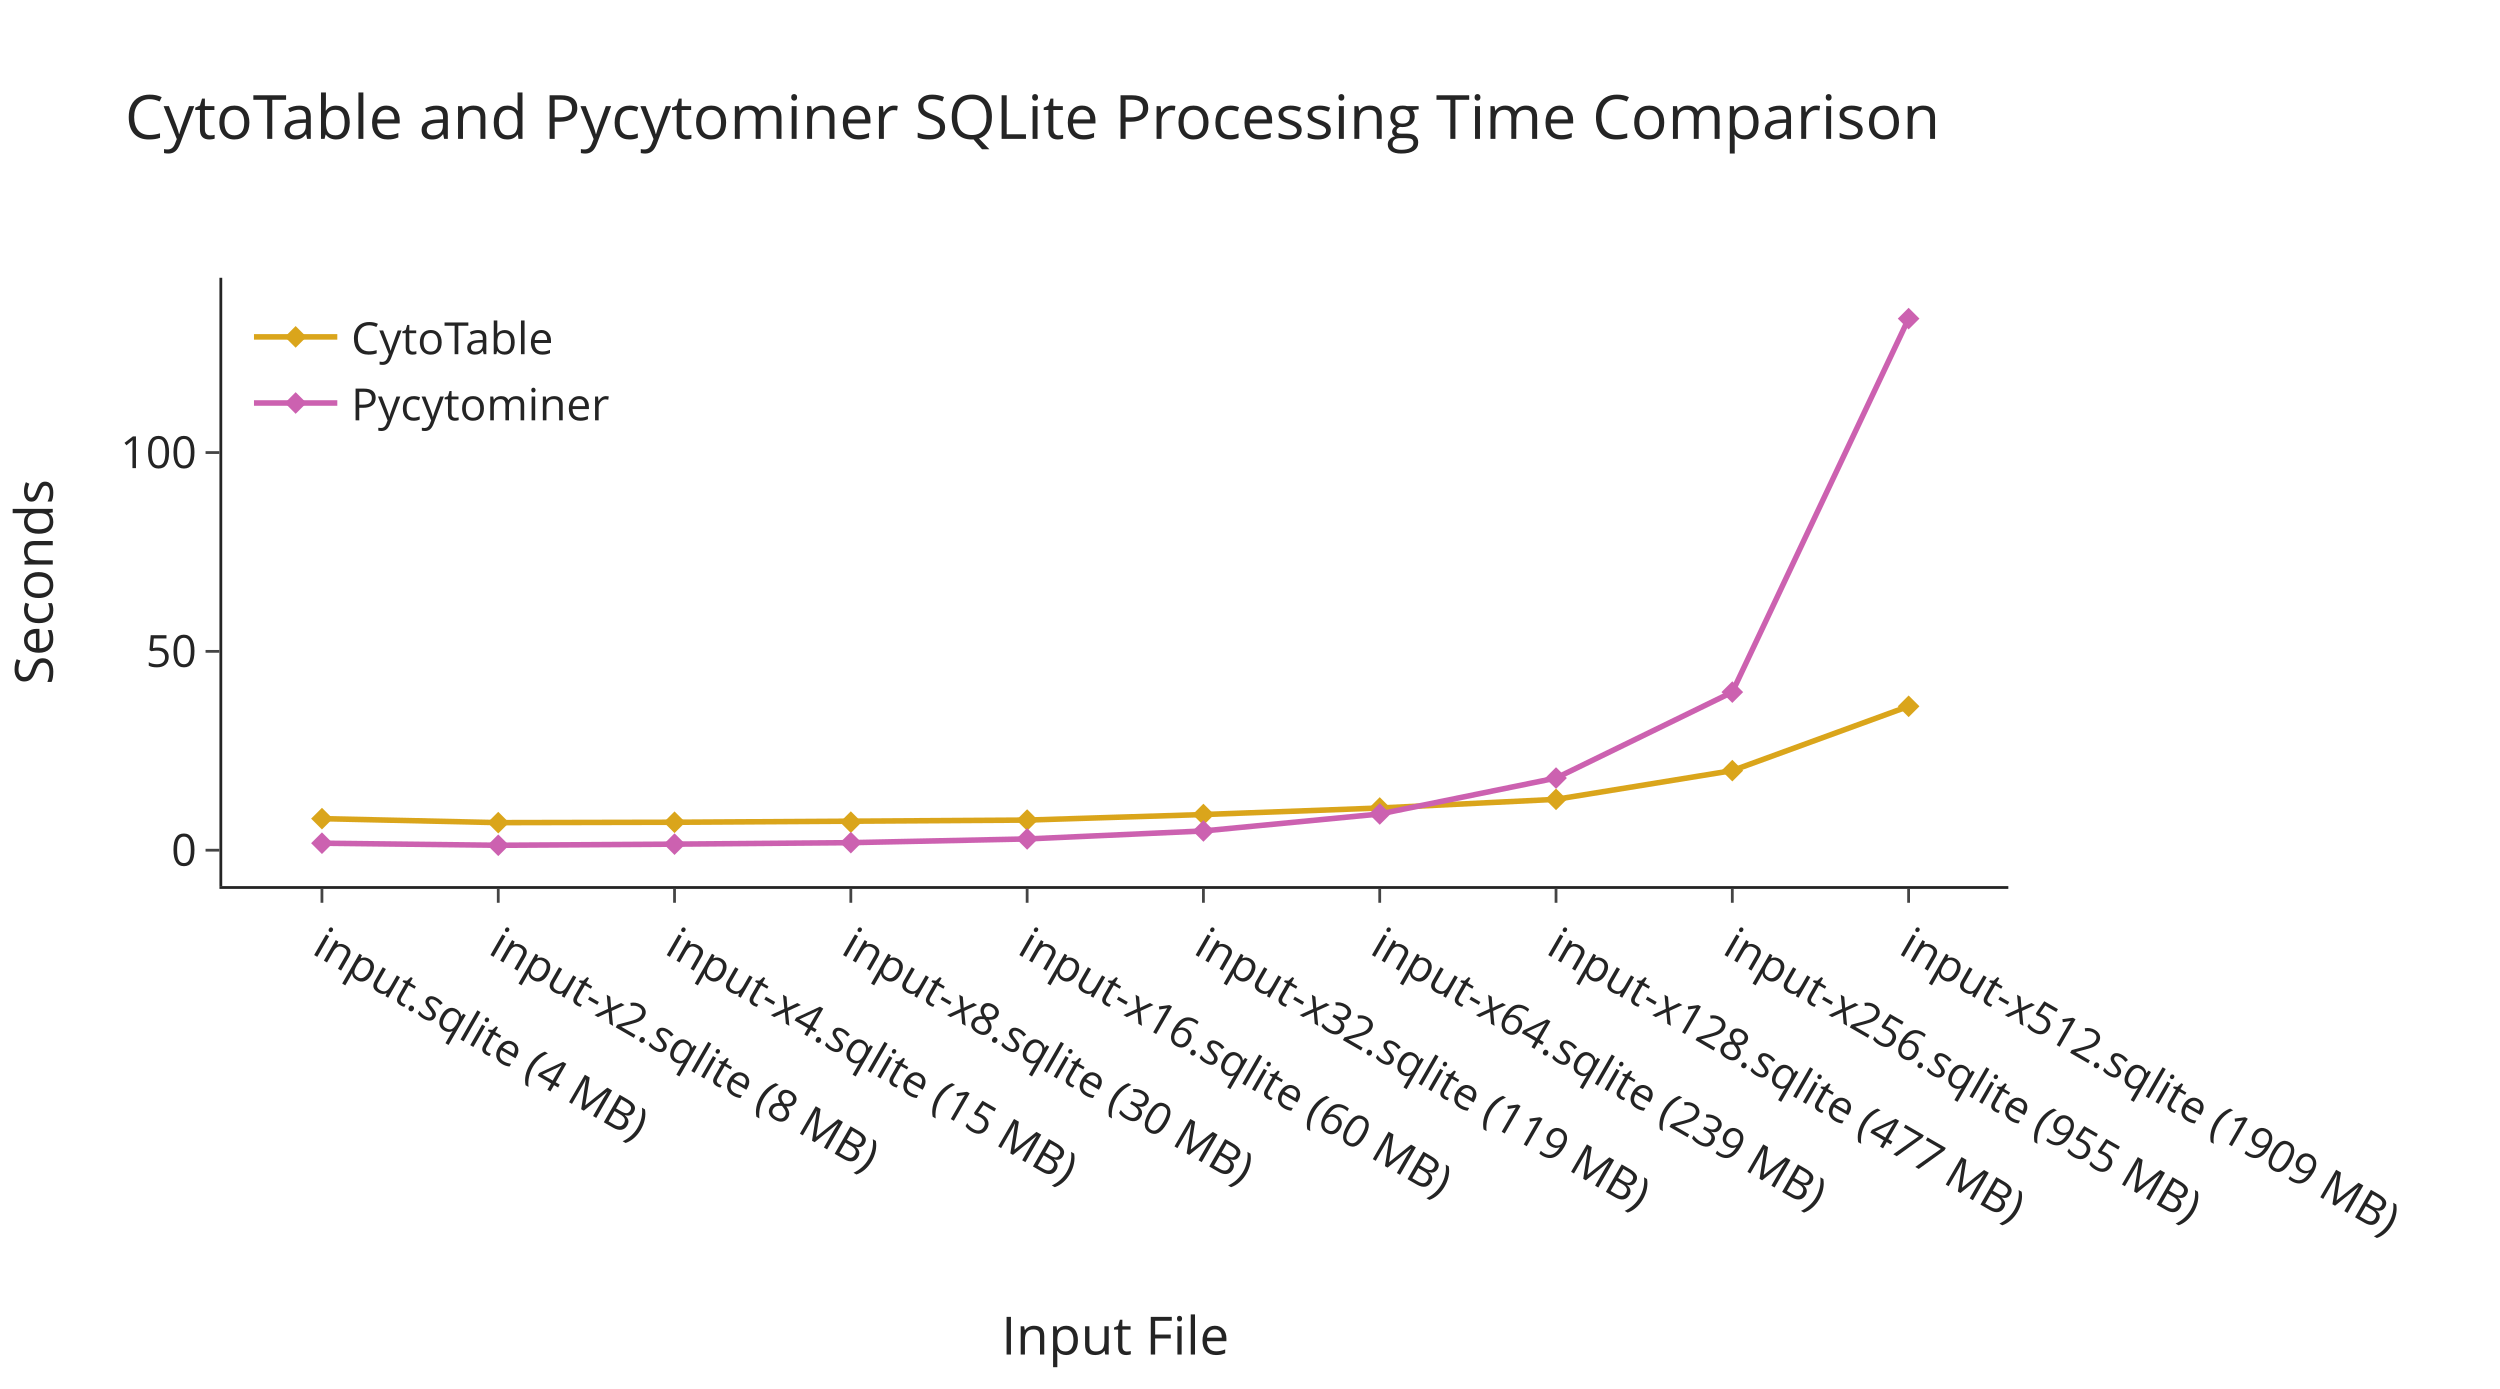
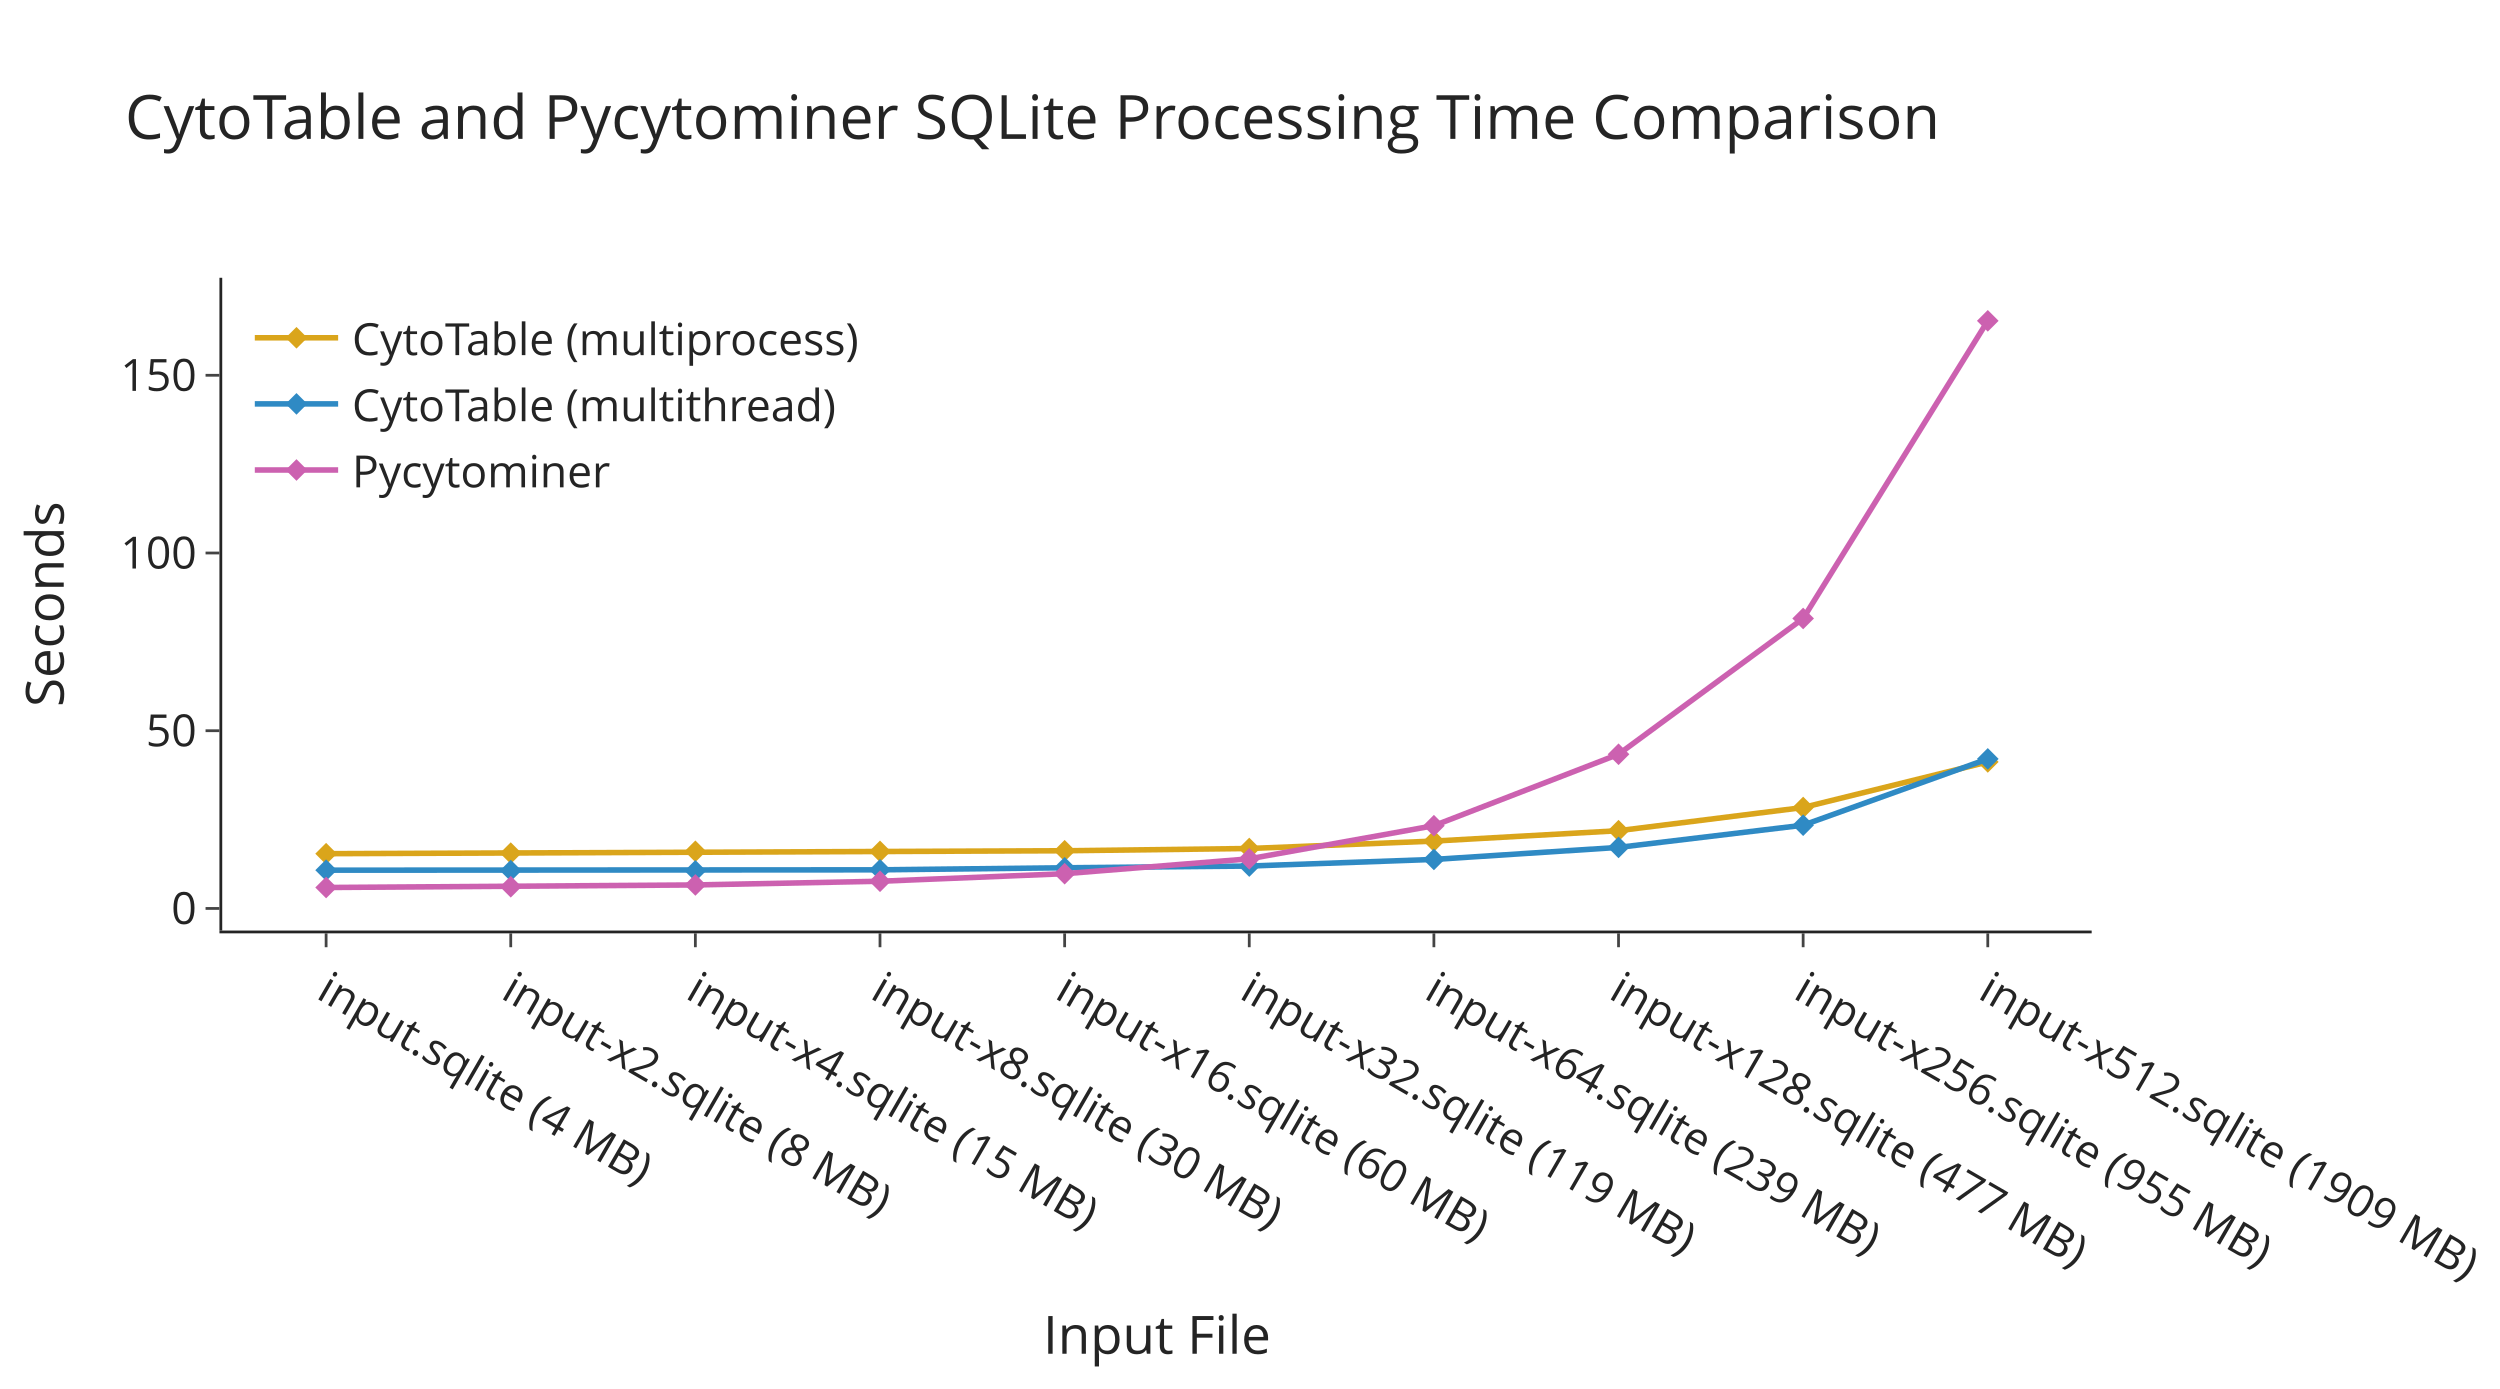
<svg xmlns="http://www.w3.org/2000/svg" class="main-svg" width="900" height="500" style="" viewBox="0 0 900 500">
  <rect x="0" y="0" width="900" height="500" style="fill: rgb(255, 255, 255); fill-opacity: 1;" />
-   <defs id="defs-d19b33">
+   <defs id="defs-8d75b4">
    <g class="clips">
-       <clipPath id="clipd19b33xyplot" class="plotclip">
-         <rect width="643" height="219" />
-       </clipPath>
-       <clipPath class="axesclip" id="clipd19b33x">
-         <rect x="80" y="0" width="643" height="500" />
-       </clipPath>
-       <clipPath class="axesclip" id="clipd19b33y">
-         <rect x="0" y="100" width="900" height="219" />
-       </clipPath>
-       <clipPath class="axesclip" id="clipd19b33xy">
-         <rect x="80" y="100" width="643" height="219" />
+       <clipPath id="clip8d75b4xyplot" class="plotclip">
+         <rect width="673" height="235" />
+       </clipPath>
+       <clipPath class="axesclip" id="clip8d75b4x">
+         <rect x="80" y="0" width="673" height="500" />
+       </clipPath>
+       <clipPath class="axesclip" id="clip8d75b4y">
+         <rect x="0" y="100" width="900" height="235" />
+       </clipPath>
+       <clipPath class="axesclip" id="clip8d75b4xy">
+         <rect x="80" y="100" width="673" height="235" />
      </clipPath>
    </g>
    <g class="gradients" />
    <g class="patterns" />
  </defs>
  <g class="bglayer" />
  <g class="layer-below">
    <g class="imagelayer" />
    <g class="shapelayer" />
  </g>
  <g class="cartesianlayer">
    <g class="subplot xy">
      <g class="layer-subplot">
        <g class="shapelayer" />
        <g class="imagelayer" />
      </g>
      <g class="minor-gridlayer">
        <g class="x" />
        <g class="y" />
      </g>
      <g class="gridlayer">
        <g class="x" />
        <g class="y" />
      </g>
      <g class="zerolinelayer" />
+       <g class="layer-between">
+         <g class="shapelayer" />
+         <g class="imagelayer" />
+       </g>
      <path class="xlines-below" />
      <path class="ylines-below" />
      <g class="overlines-below" />
      <g class="xaxislayer-below" />
      <g class="yaxislayer-below" />
      <g class="overaxes-below" />
-       <g class="plot" transform="translate(80,100)" clip-path="url(#clipd19b33xyplot)">
-         <g class="scatterlayer mlayer">
-           <g class="trace scatter tracebae349" style="stroke-miterlimit: 2; opacity: 1;">
-             <g class="fills" />
-             <g class="errorbars" />
-             <g class="lines">
-               <path class="js-line" d="M35.9,194.71L99.37,196.15L162.83,196.01L289.77,195.23L353.23,193.23L416.7,190.88L480.17,187.76L543.63,177.42L607.1,154.27" style="vector-effect: none; fill: none; stroke: rgb(218, 165, 27); stroke-opacity: 1; stroke-width: 2px; opacity: 1;" />
-             </g>
-             <g class="points">
-               <path class="point" transform="translate(35.9,194.71)" d="M3.9,0L0,3.9L-3.9,0L0,-3.9Z" style="opacity: 1; stroke-width: 0px; fill: rgb(218, 165, 27); fill-opacity: 1;" />
-               <path class="point" transform="translate(99.37,196.15)" d="M3.9,0L0,3.9L-3.9,0L0,-3.9Z" style="opacity: 1; stroke-width: 0px; fill: rgb(218, 165, 27); fill-opacity: 1;" />
-               <path class="point" transform="translate(162.83,196.01)" d="M3.9,0L0,3.9L-3.9,0L0,-3.9Z" style="opacity: 1; stroke-width: 0px; fill: rgb(218, 165, 27); fill-opacity: 1;" />
-               <path class="point" transform="translate(226.3,195.97)" d="M3.9,0L0,3.9L-3.9,0L0,-3.9Z" style="opacity: 1; stroke-width: 0px; fill: rgb(218, 165, 27); fill-opacity: 1;" />
-               <path class="point" transform="translate(289.77,195.23)" d="M3.9,0L0,3.9L-3.9,0L0,-3.9Z" style="opacity: 1; stroke-width: 0px; fill: rgb(218, 165, 27); fill-opacity: 1;" />
-               <path class="point" transform="translate(353.23,193.23)" d="M3.9,0L0,3.9L-3.9,0L0,-3.9Z" style="opacity: 1; stroke-width: 0px; fill: rgb(218, 165, 27); fill-opacity: 1;" />
-               <path class="point" transform="translate(416.7,190.88)" d="M3.9,0L0,3.9L-3.9,0L0,-3.9Z" style="opacity: 1; stroke-width: 0px; fill: rgb(218, 165, 27); fill-opacity: 1;" />
-               <path class="point" transform="translate(480.17,187.76)" d="M3.9,0L0,3.9L-3.9,0L0,-3.9Z" style="opacity: 1; stroke-width: 0px; fill: rgb(218, 165, 27); fill-opacity: 1;" />
-               <path class="point" transform="translate(543.63,177.42)" d="M3.9,0L0,3.9L-3.9,0L0,-3.9Z" style="opacity: 1; stroke-width: 0px; fill: rgb(218, 165, 27); fill-opacity: 1;" />
-               <path class="point" transform="translate(607.1,154.27)" d="M3.9,0L0,3.9L-3.9,0L0,-3.9Z" style="opacity: 1; stroke-width: 0px; fill: rgb(218, 165, 27); fill-opacity: 1;" />
-             </g>
-             <g class="text" />
-           </g>
-           <g class="trace scatter tracea51732" style="stroke-miterlimit: 2; opacity: 1;">
-             <g class="fills" />
-             <g class="errorbars" />
-             <g class="lines">
-               <path class="js-line" d="M35.9,203.55L99.37,204.3L162.83,203.89L226.3,203.36L289.77,202.02L353.23,199.14L416.7,193.03L480.17,180.1L543.63,149.16L607.1,14.7" style="vector-effect: none; fill: none; stroke: rgb(204, 97, 176); stroke-opacity: 1; stroke-width: 2px; opacity: 1;" />
-             </g>
-             <g class="points">
-               <path class="point" transform="translate(35.9,203.55)" d="M3.9,0L0,3.9L-3.9,0L0,-3.9Z" style="opacity: 1; stroke-width: 0px; fill: rgb(204, 97, 176); fill-opacity: 1;" />
-               <path class="point" transform="translate(99.37,204.3)" d="M3.9,0L0,3.9L-3.9,0L0,-3.9Z" style="opacity: 1; stroke-width: 0px; fill: rgb(204, 97, 176); fill-opacity: 1;" />
-               <path class="point" transform="translate(162.83,203.89)" d="M3.9,0L0,3.9L-3.9,0L0,-3.9Z" style="opacity: 1; stroke-width: 0px; fill: rgb(204, 97, 176); fill-opacity: 1;" />
-               <path class="point" transform="translate(226.3,203.36)" d="M3.9,0L0,3.9L-3.9,0L0,-3.9Z" style="opacity: 1; stroke-width: 0px; fill: rgb(204, 97, 176); fill-opacity: 1;" />
-               <path class="point" transform="translate(289.77,202.02)" d="M3.9,0L0,3.9L-3.9,0L0,-3.9Z" style="opacity: 1; stroke-width: 0px; fill: rgb(204, 97, 176); fill-opacity: 1;" />
-               <path class="point" transform="translate(353.23,199.14)" d="M3.9,0L0,3.9L-3.9,0L0,-3.9Z" style="opacity: 1; stroke-width: 0px; fill: rgb(204, 97, 176); fill-opacity: 1;" />
-               <path class="point" transform="translate(416.7,193.03)" d="M3.9,0L0,3.9L-3.9,0L0,-3.9Z" style="opacity: 1; stroke-width: 0px; fill: rgb(204, 97, 176); fill-opacity: 1;" />
-               <path class="point" transform="translate(480.17,180.1)" d="M3.9,0L0,3.9L-3.9,0L0,-3.9Z" style="opacity: 1; stroke-width: 0px; fill: rgb(204, 97, 176); fill-opacity: 1;" />
-               <path class="point" transform="translate(543.63,149.16)" d="M3.9,0L0,3.9L-3.9,0L0,-3.9Z" style="opacity: 1; stroke-width: 0px; fill: rgb(204, 97, 176); fill-opacity: 1;" />
-               <path class="point" transform="translate(607.1,14.7)" d="M3.9,0L0,3.9L-3.9,0L0,-3.9Z" style="opacity: 1; stroke-width: 0px; fill: rgb(204, 97, 176); fill-opacity: 1;" />
-             </g>
-             <g class="text" />
-           </g>
-         </g>
-       </g>
-       <g class="overplot" />
-       <path class="xlines-above crisp" d="M79,319.5H723" style="fill: none; stroke-width: 1px; stroke: rgb(36, 36, 36); stroke-opacity: 1;" />
-       <path class="ylines-above crisp" d="M79.5,100V319" style="fill: none; stroke-width: 1px; stroke: rgb(36, 36, 36); stroke-opacity: 1;" />
+       <g class="overplot">
+         <g class="xy" transform="translate(80,100)" clip-path="url(#clip8d75b4xyplot)">
+           <g class="scatterlayer mlayer">
+             <g class="trace scatter trace3df429" style="stroke-miterlimit: 2; opacity: 1;">
+               <g class="fills" />
+               <g class="errorbars" />
+               <g class="lines">
+                 <path class="js-line" d="M37.4,207.33L303.27,206.27L369.73,205.46L436.2,202.79L502.67,199.05L569.13,190.7L635.6,174.29" style="vector-effect: none; fill: none; stroke: rgb(218, 165, 27); stroke-opacity: 1; stroke-width: 2px; opacity: 1;" />
+               </g>
+               <g class="points">
+                 <path class="point" transform="translate(37.4,207.33)" d="M3.9,0L0,3.9L-3.9,0L0,-3.9Z" style="opacity: 1; stroke-width: 0px; fill: rgb(218, 165, 27); fill-opacity: 1;" />
+                 <path class="point" transform="translate(103.87,207.13)" d="M3.9,0L0,3.9L-3.9,0L0,-3.9Z" style="opacity: 1; stroke-width: 0px; fill: rgb(218, 165, 27); fill-opacity: 1;" />
+                 <path class="point" transform="translate(170.33,206.47)" d="M3.9,0L0,3.9L-3.9,0L0,-3.9Z" style="opacity: 1; stroke-width: 0px; fill: rgb(218, 165, 27); fill-opacity: 1;" />
+                 <path class="point" transform="translate(236.8,206.5)" d="M3.9,0L0,3.9L-3.9,0L0,-3.9Z" style="opacity: 1; stroke-width: 0px; fill: rgb(218, 165, 27); fill-opacity: 1;" />
+                 <path class="point" transform="translate(303.27,206.27)" d="M3.9,0L0,3.9L-3.9,0L0,-3.9Z" style="opacity: 1; stroke-width: 0px; fill: rgb(218, 165, 27); fill-opacity: 1;" />
+                 <path class="point" transform="translate(369.73,205.46)" d="M3.9,0L0,3.9L-3.9,0L0,-3.9Z" style="opacity: 1; stroke-width: 0px; fill: rgb(218, 165, 27); fill-opacity: 1;" />
+                 <path class="point" transform="translate(436.2,202.79)" d="M3.9,0L0,3.9L-3.9,0L0,-3.9Z" style="opacity: 1; stroke-width: 0px; fill: rgb(218, 165, 27); fill-opacity: 1;" />
+                 <path class="point" transform="translate(502.67,199.05)" d="M3.9,0L0,3.9L-3.9,0L0,-3.9Z" style="opacity: 1; stroke-width: 0px; fill: rgb(218, 165, 27); fill-opacity: 1;" />
+                 <path class="point" transform="translate(569.13,190.7)" d="M3.9,0L0,3.9L-3.9,0L0,-3.9Z" style="opacity: 1; stroke-width: 0px; fill: rgb(218, 165, 27); fill-opacity: 1;" />
+                 <path class="point" transform="translate(635.6,174.29)" d="M3.9,0L0,3.9L-3.9,0L0,-3.9Z" style="opacity: 1; stroke-width: 0px; fill: rgb(218, 165, 27); fill-opacity: 1;" />
+               </g>
+               <g class="text" />
+             </g>
+             <g class="trace scatter trace158389" style="stroke-miterlimit: 2; opacity: 1;">
+               <g class="fills" />
+               <g class="errorbars" />
+               <g class="lines">
+                 <path class="js-line" d="M37.4,213.27L236.8,213.14L303.27,212.39L369.73,211.78L436.2,209.39L502.67,205.06L569.13,197.07L635.6,173.2" style="vector-effect: none; fill: none; stroke: rgb(47, 138, 196); stroke-opacity: 1; stroke-width: 2px; opacity: 1;" />
+               </g>
+               <g class="points">
+                 <path class="point" transform="translate(37.4,213.27)" d="M3.9,0L0,3.9L-3.9,0L0,-3.9Z" style="opacity: 1; stroke-width: 0px; fill: rgb(47, 138, 196); fill-opacity: 1;" />
+                 <path class="point" transform="translate(103.87,213.42)" d="M3.9,0L0,3.9L-3.9,0L0,-3.9Z" style="opacity: 1; stroke-width: 0px; fill: rgb(47, 138, 196); fill-opacity: 1;" />
+                 <path class="point" transform="translate(170.33,213.5)" d="M3.9,0L0,3.9L-3.9,0L0,-3.9Z" style="opacity: 1; stroke-width: 0px; fill: rgb(47, 138, 196); fill-opacity: 1;" />
+                 <path class="point" transform="translate(236.8,213.14)" d="M3.9,0L0,3.9L-3.9,0L0,-3.9Z" style="opacity: 1; stroke-width: 0px; fill: rgb(47, 138, 196); fill-opacity: 1;" />
+                 <path class="point" transform="translate(303.27,212.39)" d="M3.9,0L0,3.9L-3.9,0L0,-3.9Z" style="opacity: 1; stroke-width: 0px; fill: rgb(47, 138, 196); fill-opacity: 1;" />
+                 <path class="point" transform="translate(369.73,211.78)" d="M3.9,0L0,3.9L-3.9,0L0,-3.9Z" style="opacity: 1; stroke-width: 0px; fill: rgb(47, 138, 196); fill-opacity: 1;" />
+                 <path class="point" transform="translate(436.2,209.39)" d="M3.9,0L0,3.9L-3.9,0L0,-3.9Z" style="opacity: 1; stroke-width: 0px; fill: rgb(47, 138, 196); fill-opacity: 1;" />
+                 <path class="point" transform="translate(502.67,205.06)" d="M3.9,0L0,3.9L-3.9,0L0,-3.9Z" style="opacity: 1; stroke-width: 0px; fill: rgb(47, 138, 196); fill-opacity: 1;" />
+                 <path class="point" transform="translate(569.13,197.07)" d="M3.9,0L0,3.9L-3.9,0L0,-3.9Z" style="opacity: 1; stroke-width: 0px; fill: rgb(47, 138, 196); fill-opacity: 1;" />
+                 <path class="point" transform="translate(635.6,173.2)" d="M3.9,0L0,3.9L-3.9,0L0,-3.9Z" style="opacity: 1; stroke-width: 0px; fill: rgb(47, 138, 196); fill-opacity: 1;" />
+               </g>
+               <g class="text" />
+             </g>
+             <g class="trace scatter tracee263a5" style="stroke-miterlimit: 2; opacity: 1;">
+               <g class="fills" />
+               <g class="errorbars" />
+               <g class="lines">
+                 <path class="js-line" d="M37.4,219.5L170.33,218.58L236.8,217.25L303.27,214.53L369.73,209.18L436.2,197.25L502.67,171.53L569.13,122.65L635.6,15.5" style="vector-effect: none; fill: none; stroke: rgb(204, 97, 176); stroke-opacity: 1; stroke-width: 2px; opacity: 1;" />
+               </g>
+               <g class="points">
+                 <path class="point" transform="translate(37.4,219.5)" d="M3.9,0L0,3.9L-3.9,0L0,-3.9Z" style="opacity: 1; stroke-width: 0px; fill: rgb(204, 97, 176); fill-opacity: 1;" />
+                 <path class="point" transform="translate(103.87,219.23)" d="M3.9,0L0,3.9L-3.9,0L0,-3.9Z" style="opacity: 1; stroke-width: 0px; fill: rgb(204, 97, 176); fill-opacity: 1;" />
+                 <path class="point" transform="translate(170.33,218.58)" d="M3.9,0L0,3.9L-3.9,0L0,-3.9Z" style="opacity: 1; stroke-width: 0px; fill: rgb(204, 97, 176); fill-opacity: 1;" />
+                 <path class="point" transform="translate(236.8,217.25)" d="M3.9,0L0,3.9L-3.9,0L0,-3.9Z" style="opacity: 1; stroke-width: 0px; fill: rgb(204, 97, 176); fill-opacity: 1;" />
+                 <path class="point" transform="translate(303.27,214.53)" d="M3.9,0L0,3.9L-3.9,0L0,-3.9Z" style="opacity: 1; stroke-width: 0px; fill: rgb(204, 97, 176); fill-opacity: 1;" />
+                 <path class="point" transform="translate(369.73,209.18)" d="M3.9,0L0,3.9L-3.9,0L0,-3.9Z" style="opacity: 1; stroke-width: 0px; fill: rgb(204, 97, 176); fill-opacity: 1;" />
+                 <path class="point" transform="translate(436.2,197.25)" d="M3.9,0L0,3.9L-3.9,0L0,-3.9Z" style="opacity: 1; stroke-width: 0px; fill: rgb(204, 97, 176); fill-opacity: 1;" />
+                 <path class="point" transform="translate(502.67,171.53)" d="M3.9,0L0,3.9L-3.9,0L0,-3.9Z" style="opacity: 1; stroke-width: 0px; fill: rgb(204, 97, 176); fill-opacity: 1;" />
+                 <path class="point" transform="translate(569.13,122.65)" d="M3.9,0L0,3.9L-3.9,0L0,-3.9Z" style="opacity: 1; stroke-width: 0px; fill: rgb(204, 97, 176); fill-opacity: 1;" />
+                 <path class="point" transform="translate(635.6,15.5)" d="M3.9,0L0,3.9L-3.9,0L0,-3.9Z" style="opacity: 1; stroke-width: 0px; fill: rgb(204, 97, 176); fill-opacity: 1;" />
+               </g>
+               <g class="text" />
+             </g>
+           </g>
+         </g>
+       </g>
+       <path class="xlines-above crisp" d="M79,335.5H753" style="fill: none; stroke-width: 1px; stroke: rgb(36, 36, 36); stroke-opacity: 1;" />
+       <path class="ylines-above crisp" d="M79.5,100V335" style="fill: none; stroke-width: 1px; stroke: rgb(36, 36, 36); stroke-opacity: 1;" />
      <g class="overlines-above" />
      <g class="xaxislayer-above">
-         <path class="xtick ticks crisp" d="M0,320v5" transform="translate(115.9,0)" style="stroke: rgb(68, 68, 68); stroke-opacity: 1; stroke-width: 1px;" />
-         <path class="xtick ticks crisp" d="M0,320v5" transform="translate(179.37,0)" style="stroke: rgb(68, 68, 68); stroke-opacity: 1; stroke-width: 1px;" />
-         <path class="xtick ticks crisp" d="M0,320v5" transform="translate(242.83,0)" style="stroke: rgb(68, 68, 68); stroke-opacity: 1; stroke-width: 1px;" />
-         <path class="xtick ticks crisp" d="M0,320v5" transform="translate(306.3,0)" style="stroke: rgb(68, 68, 68); stroke-opacity: 1; stroke-width: 1px;" />
-         <path class="xtick ticks crisp" d="M0,320v5" transform="translate(369.77,0)" style="stroke: rgb(68, 68, 68); stroke-opacity: 1; stroke-width: 1px;" />
-         <path class="xtick ticks crisp" d="M0,320v5" transform="translate(433.23,0)" style="stroke: rgb(68, 68, 68); stroke-opacity: 1; stroke-width: 1px;" />
-         <path class="xtick ticks crisp" d="M0,320v5" transform="translate(496.7,0)" style="stroke: rgb(68, 68, 68); stroke-opacity: 1; stroke-width: 1px;" />
-         <path class="xtick ticks crisp" d="M0,320v5" transform="translate(560.17,0)" style="stroke: rgb(68, 68, 68); stroke-opacity: 1; stroke-width: 1px;" />
-         <path class="xtick ticks crisp" d="M0,320v5" transform="translate(623.63,0)" style="stroke: rgb(68, 68, 68); stroke-opacity: 1; stroke-width: 1px;" />
-         <path class="xtick ticks crisp" d="M0,320v5" transform="translate(687.1,0)" style="stroke: rgb(68, 68, 68); stroke-opacity: 1; stroke-width: 1px;" />
-         <g class="xtick">
-           <text text-anchor="start" x="0" y="344.2" transform="translate(115.9,0) rotate(30,0,336.2)" style="font-family: 'Open Sans', verdana, arial, sans-serif; font-size: 16px; fill: rgb(36, 36, 36); fill-opacity: 1; white-space: pre; opacity: 1;">input.sqlite (4 MB)</text>
-         </g>
-         <g class="xtick">
-           <text text-anchor="start" x="0" y="344.2" transform="translate(179.37,0) rotate(30,0,336.2)" style="font-family: 'Open Sans', verdana, arial, sans-serif; font-size: 16px; fill: rgb(36, 36, 36); fill-opacity: 1; white-space: pre; opacity: 1;">input-x2.sqlite (8 MB)</text>
-         </g>
-         <g class="xtick">
-           <text text-anchor="start" x="0" y="344.2" transform="translate(242.83,0) rotate(30,0,336.2)" style="font-family: 'Open Sans', verdana, arial, sans-serif; font-size: 16px; fill: rgb(36, 36, 36); fill-opacity: 1; white-space: pre; opacity: 1;">input-x4.sqlite (15 MB)</text>
-         </g>
-         <g class="xtick">
-           <text text-anchor="start" x="0" y="344.2" transform="translate(306.3,0) rotate(30,0,336.2)" style="font-family: 'Open Sans', verdana, arial, sans-serif; font-size: 16px; fill: rgb(36, 36, 36); fill-opacity: 1; white-space: pre; opacity: 1;">input-x8.sqlite (30 MB)</text>
-         </g>
-         <g class="xtick">
-           <text text-anchor="start" x="0" y="344.2" transform="translate(369.77,0) rotate(30,0,336.2)" style="font-family: 'Open Sans', verdana, arial, sans-serif; font-size: 16px; fill: rgb(36, 36, 36); fill-opacity: 1; white-space: pre; opacity: 1;">input-x16.sqlite (60 MB)</text>
-         </g>
-         <g class="xtick">
-           <text text-anchor="start" x="0" y="344.2" transform="translate(433.23,0) rotate(30,0,336.2)" style="font-family: 'Open Sans', verdana, arial, sans-serif; font-size: 16px; fill: rgb(36, 36, 36); fill-opacity: 1; white-space: pre; opacity: 1;">input-x32.sqlite (119 MB)</text>
-         </g>
-         <g class="xtick">
-           <text text-anchor="start" x="0" y="344.2" transform="translate(496.7,0) rotate(30,0,336.2)" style="font-family: 'Open Sans', verdana, arial, sans-serif; font-size: 16px; fill: rgb(36, 36, 36); fill-opacity: 1; white-space: pre; opacity: 1;">input-x64.sqlite (239 MB)</text>
-         </g>
-         <g class="xtick">
-           <text text-anchor="start" x="0" y="344.2" transform="translate(560.17,0) rotate(30,0,336.2)" style="font-family: 'Open Sans', verdana, arial, sans-serif; font-size: 16px; fill: rgb(36, 36, 36); fill-opacity: 1; white-space: pre; opacity: 1;">input-x128.sqlite (477 MB)</text>
-         </g>
-         <g class="xtick">
-           <text text-anchor="start" x="0" y="344.2" transform="translate(623.63,0) rotate(30,0,336.2)" style="font-family: 'Open Sans', verdana, arial, sans-serif; font-size: 16px; fill: rgb(36, 36, 36); fill-opacity: 1; white-space: pre; opacity: 1;">input-x256.sqlite (955 MB)</text>
-         </g>
-         <g class="xtick">
-           <text text-anchor="start" x="0" y="344.2" transform="translate(687.1,0) rotate(30,0,336.2)" style="font-family: 'Open Sans', verdana, arial, sans-serif; font-size: 16px; fill: rgb(36, 36, 36); fill-opacity: 1; white-space: pre; opacity: 1;">input-x512.sqlite (1909 MB)</text>
+         <path class="xtick ticks crisp" d="M0,336v5" transform="translate(117.4,0)" style="stroke: rgb(68, 68, 68); stroke-opacity: 1; stroke-width: 1px;" />
+         <path class="xtick ticks crisp" d="M0,336v5" transform="translate(183.87,0)" style="stroke: rgb(68, 68, 68); stroke-opacity: 1; stroke-width: 1px;" />
+         <path class="xtick ticks crisp" d="M0,336v5" transform="translate(250.33,0)" style="stroke: rgb(68, 68, 68); stroke-opacity: 1; stroke-width: 1px;" />
+         <path class="xtick ticks crisp" d="M0,336v5" transform="translate(316.8,0)" style="stroke: rgb(68, 68, 68); stroke-opacity: 1; stroke-width: 1px;" />
+         <path class="xtick ticks crisp" d="M0,336v5" transform="translate(383.27,0)" style="stroke: rgb(68, 68, 68); stroke-opacity: 1; stroke-width: 1px;" />
+         <path class="xtick ticks crisp" d="M0,336v5" transform="translate(449.73,0)" style="stroke: rgb(68, 68, 68); stroke-opacity: 1; stroke-width: 1px;" />
+         <path class="xtick ticks crisp" d="M0,336v5" transform="translate(516.2,0)" style="stroke: rgb(68, 68, 68); stroke-opacity: 1; stroke-width: 1px;" />
+         <path class="xtick ticks crisp" d="M0,336v5" transform="translate(582.67,0)" style="stroke: rgb(68, 68, 68); stroke-opacity: 1; stroke-width: 1px;" />
+         <path class="xtick ticks crisp" d="M0,336v5" transform="translate(649.13,0)" style="stroke: rgb(68, 68, 68); stroke-opacity: 1; stroke-width: 1px;" />
+         <path class="xtick ticks crisp" d="M0,336v5" transform="translate(715.6,0)" style="stroke: rgb(68, 68, 68); stroke-opacity: 1; stroke-width: 1px;" />
+         <g class="xtick">
+           <text text-anchor="start" x="0" y="360.2" transform="translate(117.4,0) rotate(30,0,352.2)" style="font-family: 'Open Sans', verdana, arial, sans-serif; font-size: 16px; fill: rgb(36, 36, 36); fill-opacity: 1; white-space: pre; opacity: 1;">input.sqlite (4 MB)</text>
+         </g>
+         <g class="xtick">
+           <text text-anchor="start" x="0" y="360.2" transform="translate(183.87,0) rotate(30,0,352.2)" style="font-family: 'Open Sans', verdana, arial, sans-serif; font-size: 16px; fill: rgb(36, 36, 36); fill-opacity: 1; white-space: pre; opacity: 1;">input-x2.sqlite (8 MB)</text>
+         </g>
+         <g class="xtick">
+           <text text-anchor="start" x="0" y="360.2" transform="translate(250.33,0) rotate(30,0,352.2)" style="font-family: 'Open Sans', verdana, arial, sans-serif; font-size: 16px; fill: rgb(36, 36, 36); fill-opacity: 1; white-space: pre; opacity: 1;">input-x4.sqlite (15 MB)</text>
+         </g>
+         <g class="xtick">
+           <text text-anchor="start" x="0" y="360.2" transform="translate(316.8,0) rotate(30,0,352.2)" style="font-family: 'Open Sans', verdana, arial, sans-serif; font-size: 16px; fill: rgb(36, 36, 36); fill-opacity: 1; white-space: pre; opacity: 1;">input-x8.sqlite (30 MB)</text>
+         </g>
+         <g class="xtick">
+           <text text-anchor="start" x="0" y="360.2" transform="translate(383.27,0) rotate(30,0,352.2)" style="font-family: 'Open Sans', verdana, arial, sans-serif; font-size: 16px; fill: rgb(36, 36, 36); fill-opacity: 1; white-space: pre; opacity: 1;">input-x16.sqlite (60 MB)</text>
+         </g>
+         <g class="xtick">
+           <text text-anchor="start" x="0" y="360.2" transform="translate(449.73,0) rotate(30,0,352.2)" style="font-family: 'Open Sans', verdana, arial, sans-serif; font-size: 16px; fill: rgb(36, 36, 36); fill-opacity: 1; white-space: pre; opacity: 1;">input-x32.sqlite (119 MB)</text>
+         </g>
+         <g class="xtick">
+           <text text-anchor="start" x="0" y="360.2" transform="translate(516.2,0) rotate(30,0,352.2)" style="font-family: 'Open Sans', verdana, arial, sans-serif; font-size: 16px; fill: rgb(36, 36, 36); fill-opacity: 1; white-space: pre; opacity: 1;">input-x64.sqlite (239 MB)</text>
+         </g>
+         <g class="xtick">
+           <text text-anchor="start" x="0" y="360.2" transform="translate(582.67,0) rotate(30,0,352.2)" style="font-family: 'Open Sans', verdana, arial, sans-serif; font-size: 16px; fill: rgb(36, 36, 36); fill-opacity: 1; white-space: pre; opacity: 1;">input-x128.sqlite (477 MB)</text>
+         </g>
+         <g class="xtick">
+           <text text-anchor="start" x="0" y="360.2" transform="translate(649.13,0) rotate(30,0,352.2)" style="font-family: 'Open Sans', verdana, arial, sans-serif; font-size: 16px; fill: rgb(36, 36, 36); fill-opacity: 1; white-space: pre; opacity: 1;">input-x256.sqlite (955 MB)</text>
+         </g>
+         <g class="xtick">
+           <text text-anchor="start" x="0" y="360.2" transform="translate(715.6,0) rotate(30,0,352.2)" style="font-family: 'Open Sans', verdana, arial, sans-serif; font-size: 16px; fill: rgb(36, 36, 36); fill-opacity: 1; white-space: pre; opacity: 1;">input-x512.sqlite (1909 MB)</text>
        </g>
      </g>
      <g class="yaxislayer-above">
-         <path class="ytick ticks crisp" d="M79,0h-5" transform="translate(0,306.07)" style="stroke: rgb(68, 68, 68); stroke-opacity: 1; stroke-width: 1px;" />
-         <path class="ytick ticks crisp" d="M79,0h-5" transform="translate(0,234.49)" style="stroke: rgb(68, 68, 68); stroke-opacity: 1; stroke-width: 1px;" />
-         <path class="ytick ticks crisp" d="M79,0h-5" transform="translate(0,162.92)" style="stroke: rgb(68, 68, 68); stroke-opacity: 1; stroke-width: 1px;" />
-         <g class="ytick">
-           <text text-anchor="end" x="70.8" y="5.6" transform="translate(0,306.07)" style="font-family: 'Open Sans', verdana, arial, sans-serif; font-size: 16px; fill: rgb(36, 36, 36); fill-opacity: 1; white-space: pre; opacity: 1;">0</text>
-         </g>
-         <g class="ytick">
-           <text text-anchor="end" x="70.8" y="5.6" style="font-family: 'Open Sans', verdana, arial, sans-serif; font-size: 16px; fill: rgb(36, 36, 36); fill-opacity: 1; white-space: pre; opacity: 1;" transform="translate(0,234.49)">50</text>
-         </g>
-         <g class="ytick">
-           <text text-anchor="end" x="70.8" y="5.6" style="font-family: 'Open Sans', verdana, arial, sans-serif; font-size: 16px; fill: rgb(36, 36, 36); fill-opacity: 1; white-space: pre; opacity: 1;" transform="translate(0,162.92)">100</text>
+         <path class="ytick ticks crisp" d="M79,0h-5" transform="translate(0,327.04)" style="stroke: rgb(68, 68, 68); stroke-opacity: 1; stroke-width: 1px;" />
+         <path class="ytick ticks crisp" d="M79,0h-5" transform="translate(0,263.06)" style="stroke: rgb(68, 68, 68); stroke-opacity: 1; stroke-width: 1px;" />
+         <path class="ytick ticks crisp" d="M79,0h-5" transform="translate(0,199.08)" style="stroke: rgb(68, 68, 68); stroke-opacity: 1; stroke-width: 1px;" />
+         <path class="ytick ticks crisp" d="M79,0h-5" transform="translate(0,135.1)" style="stroke: rgb(68, 68, 68); stroke-opacity: 1; stroke-width: 1px;" />
+         <g class="ytick">
+           <text text-anchor="end" x="70.8" y="5.6" transform="translate(0,327.04)" style="font-family: 'Open Sans', verdana, arial, sans-serif; font-size: 16px; fill: rgb(36, 36, 36); fill-opacity: 1; white-space: pre; opacity: 1;">0</text>
+         </g>
+         <g class="ytick">
+           <text text-anchor="end" x="70.8" y="5.6" style="font-family: 'Open Sans', verdana, arial, sans-serif; font-size: 16px; fill: rgb(36, 36, 36); fill-opacity: 1; white-space: pre; opacity: 1;" transform="translate(0,263.06)">50</text>
+         </g>
+         <g class="ytick">
+           <text text-anchor="end" x="70.8" y="5.6" style="font-family: 'Open Sans', verdana, arial, sans-serif; font-size: 16px; fill: rgb(36, 36, 36); fill-opacity: 1; white-space: pre; opacity: 1;" transform="translate(0,199.08)">100</text>
+         </g>
+         <g class="ytick">
+           <text text-anchor="end" x="70.8" y="5.6" style="font-family: 'Open Sans', verdana, arial, sans-serif; font-size: 16px; fill: rgb(36, 36, 36); fill-opacity: 1; white-space: pre; opacity: 1;" transform="translate(0,135.1)">150</text>
        </g>
      </g>
      <g class="overaxes-above" />
    </g>
  </g>
  <g class="polarlayer" />
  <g class="smithlayer" />
  <g class="ternarylayer" />
  <g class="geolayer" />
  <g class="funnelarealayer" />
  <g class="pielayer" />
  <g class="iciclelayer" />
  <g class="treemaplayer" />
  <g class="sunburstlayer" />
  <g class="glimages" />
-   <defs id="topdefs-d19b33">
+   <defs id="topdefs-8d75b4">
    <g class="clips" />
-     <clipPath id="legendd19b33">
-       <rect width="145" height="58" x="0" y="0" />
+     <clipPath id="legend8d75b4">
+       <rect width="222" height="82" x="0" y="0" />
    </clipPath>
  </defs>
  <g class="layer-above">
    <g class="imagelayer" />
    <g class="shapelayer" />
  </g>
  <g class="infolayer">
-     <g class="legend" pointer-events="all" transform="translate(86.43,104.38)">
-       <rect class="bg" shape-rendering="crispEdges" width="145" height="58" x="0" y="0" style="stroke: rgb(68, 68, 68); stroke-opacity: 1; fill: rgb(255, 255, 255); fill-opacity: 0.8; stroke-width: 0px;" />
-       <g class="scrollbox" transform="" clip-path="url(#legendd19b33)">
+     <g class="legend" pointer-events="all" transform="translate(86.73,104.7)">
+       <rect class="bg" shape-rendering="crispEdges" width="222" height="82" x="0" y="0" style="stroke: rgb(68, 68, 68); stroke-opacity: 1; fill: rgb(255, 255, 255); fill-opacity: 0.8; stroke-width: 0px;" />
+       <g class="scrollbox" transform="" clip-path="url(#legend8d75b4)">
        <g class="groups" transform="">
          <g class="traces" transform="translate(0,16.9)" style="opacity: 1;">
-             <text class="legendtext" text-anchor="start" x="40" y="6.24" style="font-family: 'Open Sans', verdana, arial, sans-serif; font-size: 16px; fill: rgb(36, 36, 36); fill-opacity: 1; white-space: pre;">CytoTable</text>
+             <text class="legendtext" text-anchor="start" x="40" y="6.24" style="font-family: 'Open Sans', verdana, arial, sans-serif; font-size: 16px; fill: rgb(36, 36, 36); fill-opacity: 1; white-space: pre;">CytoTable (multiprocess)</text>
            <g class="layers" style="opacity: 1;">
              <g class="legendfill" />
              <g class="legendlines">
                <path class="js-line" d="M5,0h30" style="fill: none; stroke: rgb(218, 165, 27); stroke-opacity: 1; stroke-width: 2px;" />
              </g>
              <g class="legendsymbols">
                <g class="legendpoints">
                  <path class="scatterpts" transform="translate(20,0)" d="M3.9,0L0,3.9L-3.9,0L0,-3.9Z" style="opacity: 1; stroke-width: 0px; fill: rgb(218, 165, 27); fill-opacity: 1;" />
                </g>
              </g>
            </g>
-             <rect class="legendtoggle" x="0" y="-11.9" width="139.438" height="23.8" style="fill: rgb(0, 0, 0); fill-opacity: 0;" />
+             <rect class="legendtoggle" x="0" y="-11.9" width="216.062" height="23.8" style="fill: rgb(0, 0, 0); fill-opacity: 0;" />
          </g>
        </g>
        <g class="groups" transform="">
          <g class="traces" transform="translate(0,40.7)" style="opacity: 1;">
+             <text class="legendtext" text-anchor="start" x="40" y="6.24" style="font-family: 'Open Sans', verdana, arial, sans-serif; font-size: 16px; fill: rgb(36, 36, 36); fill-opacity: 1; white-space: pre;">CytoTable (multithread)</text>
+             <g class="layers" style="opacity: 1;">
+               <g class="legendfill" />
+               <g class="legendlines">
+                 <path class="js-line" d="M5,0h30" style="fill: none; stroke: rgb(47, 138, 196); stroke-opacity: 1; stroke-width: 2px;" />
+               </g>
+               <g class="legendsymbols">
+                 <g class="legendpoints">
+                   <path class="scatterpts" transform="translate(20,0)" d="M3.9,0L0,3.9L-3.9,0L0,-3.9Z" style="opacity: 1; stroke-width: 0px; fill: rgb(47, 138, 196); fill-opacity: 1;" />
+                 </g>
+               </g>
+             </g>
+             <rect class="legendtoggle" x="0" y="-11.9" width="216.062" height="23.8" style="fill: rgb(0, 0, 0); fill-opacity: 0;" />
+           </g>
+         </g>
+         <g class="groups" transform="">
+           <g class="traces" transform="translate(0,64.5)" style="opacity: 1;">
            <text class="legendtext" text-anchor="start" x="40" y="6.24" style="font-family: 'Open Sans', verdana, arial, sans-serif; font-size: 16px; fill: rgb(36, 36, 36); fill-opacity: 1; white-space: pre;">Pycytominer</text>
            <g class="layers" style="opacity: 1;">
              <g class="legendfill" />
              <g class="legendlines">
                <path class="js-line" d="M5,0h30" style="fill: none; stroke: rgb(204, 97, 176); stroke-opacity: 1; stroke-width: 2px;" />
              </g>
              <g class="legendsymbols">
                <g class="legendpoints">
                  <path class="scatterpts" transform="translate(20,0)" d="M3.9,0L0,3.9L-3.9,0L0,-3.9Z" style="opacity: 1; stroke-width: 0px; fill: rgb(204, 97, 176); fill-opacity: 1;" />
                </g>
              </g>
            </g>
-             <rect class="legendtoggle" x="0" y="-11.9" width="139.438" height="23.8" style="fill: rgb(0, 0, 0); fill-opacity: 0;" />
+             <rect class="legendtoggle" x="0" y="-11.9" width="216.062" height="23.8" style="fill: rgb(0, 0, 0); fill-opacity: 0;" />
          </g>
        </g>
      </g>
      <rect class="scrollbar" rx="20" ry="3" width="0" height="0" x="0" y="0" style="fill: rgb(128, 139, 164); fill-opacity: 1;" />
    </g>
    <g class="g-gtitle">
-       <text class="gtitle" x="45" y="50" text-anchor="start" dy="0em" style="font-family: 'Open Sans', verdana, arial, sans-serif; font-size: 22px; fill: rgb(36, 36, 36); opacity: 1; font-weight: normal; white-space: pre;">CytoTable and Pycytominer SQLite Processing Time Comparison</text>
+       <text class="gtitle" x="45" y="50" text-anchor="start" dy="0em" style="opacity: 1; font-family: 'Open Sans', verdana, arial, sans-serif; font-size: 22px; fill: rgb(36, 36, 36); fill-opacity: 1; white-space: pre;">CytoTable and Pycytominer SQLite Processing Time Comparison</text>
    </g>
    <g class="g-xtitle">
-       <text class="xtitle" x="401.5" y="487.632" text-anchor="middle" style="font-family: 'Open Sans', verdana, arial, sans-serif; font-size: 19px; fill: rgb(36, 36, 36); opacity: 1; font-weight: normal; white-space: pre;">Input File</text>
-     </g>
-     <g class="g-ytitle" transform="translate(6.518555,0)">
-       <text class="ytitle" transform="rotate(-90,12.48125,209.5)" x="12.481" y="209.5" text-anchor="middle" style="font-family: 'Open Sans', verdana, arial, sans-serif; font-size: 19px; fill: rgb(36, 36, 36); opacity: 1; font-weight: normal; white-space: pre;">Seconds</text>
+       <text class="xtitle" x="416.5" y="487.357" text-anchor="middle" style="opacity: 1; font-family: 'Open Sans', verdana, arial, sans-serif; font-size: 19px; fill: rgb(36, 36, 36); fill-opacity: 1; white-space: pre;">Input File</text>
+     </g>
+     <g class="g-ytitle">
+       <text class="ytitle" transform="rotate(-90,22.94375,217.5)" x="22.944" y="217.5" text-anchor="middle" style="opacity: 1; font-family: 'Open Sans', verdana, arial, sans-serif; font-size: 19px; fill: rgb(36, 36, 36); fill-opacity: 1; white-space: pre;">Seconds</text>
    </g>
  </g>
</svg>
